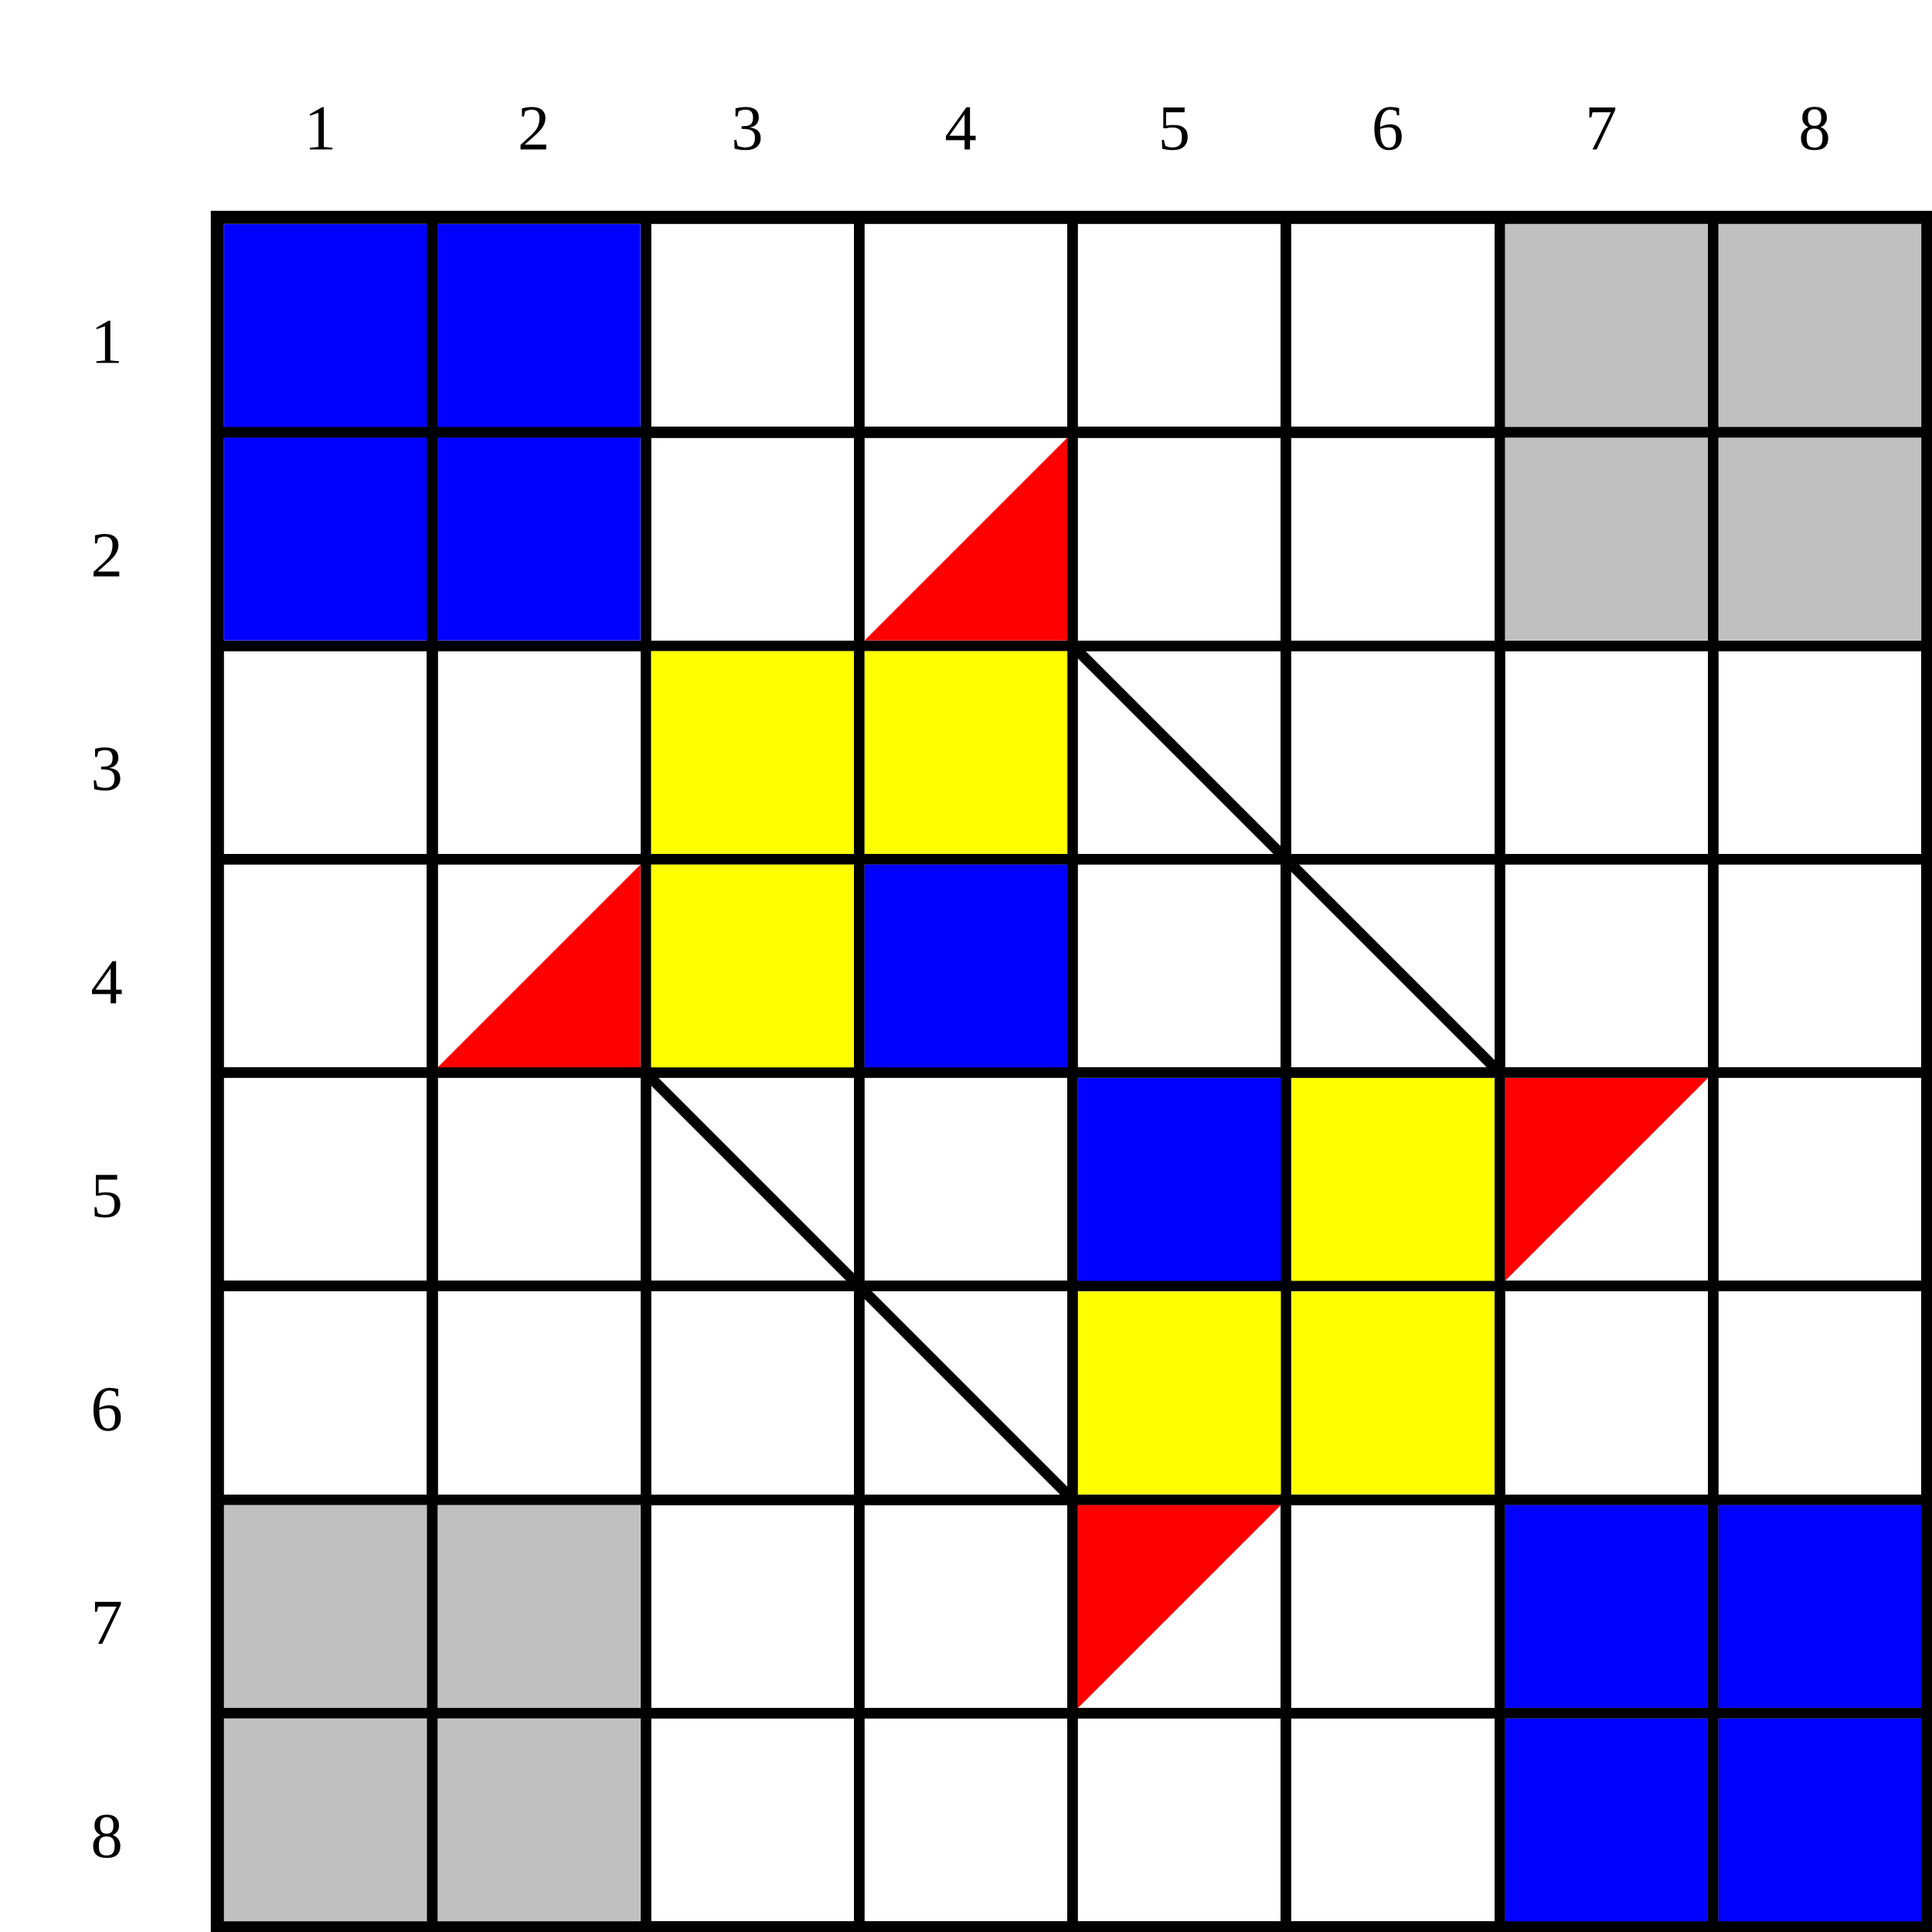
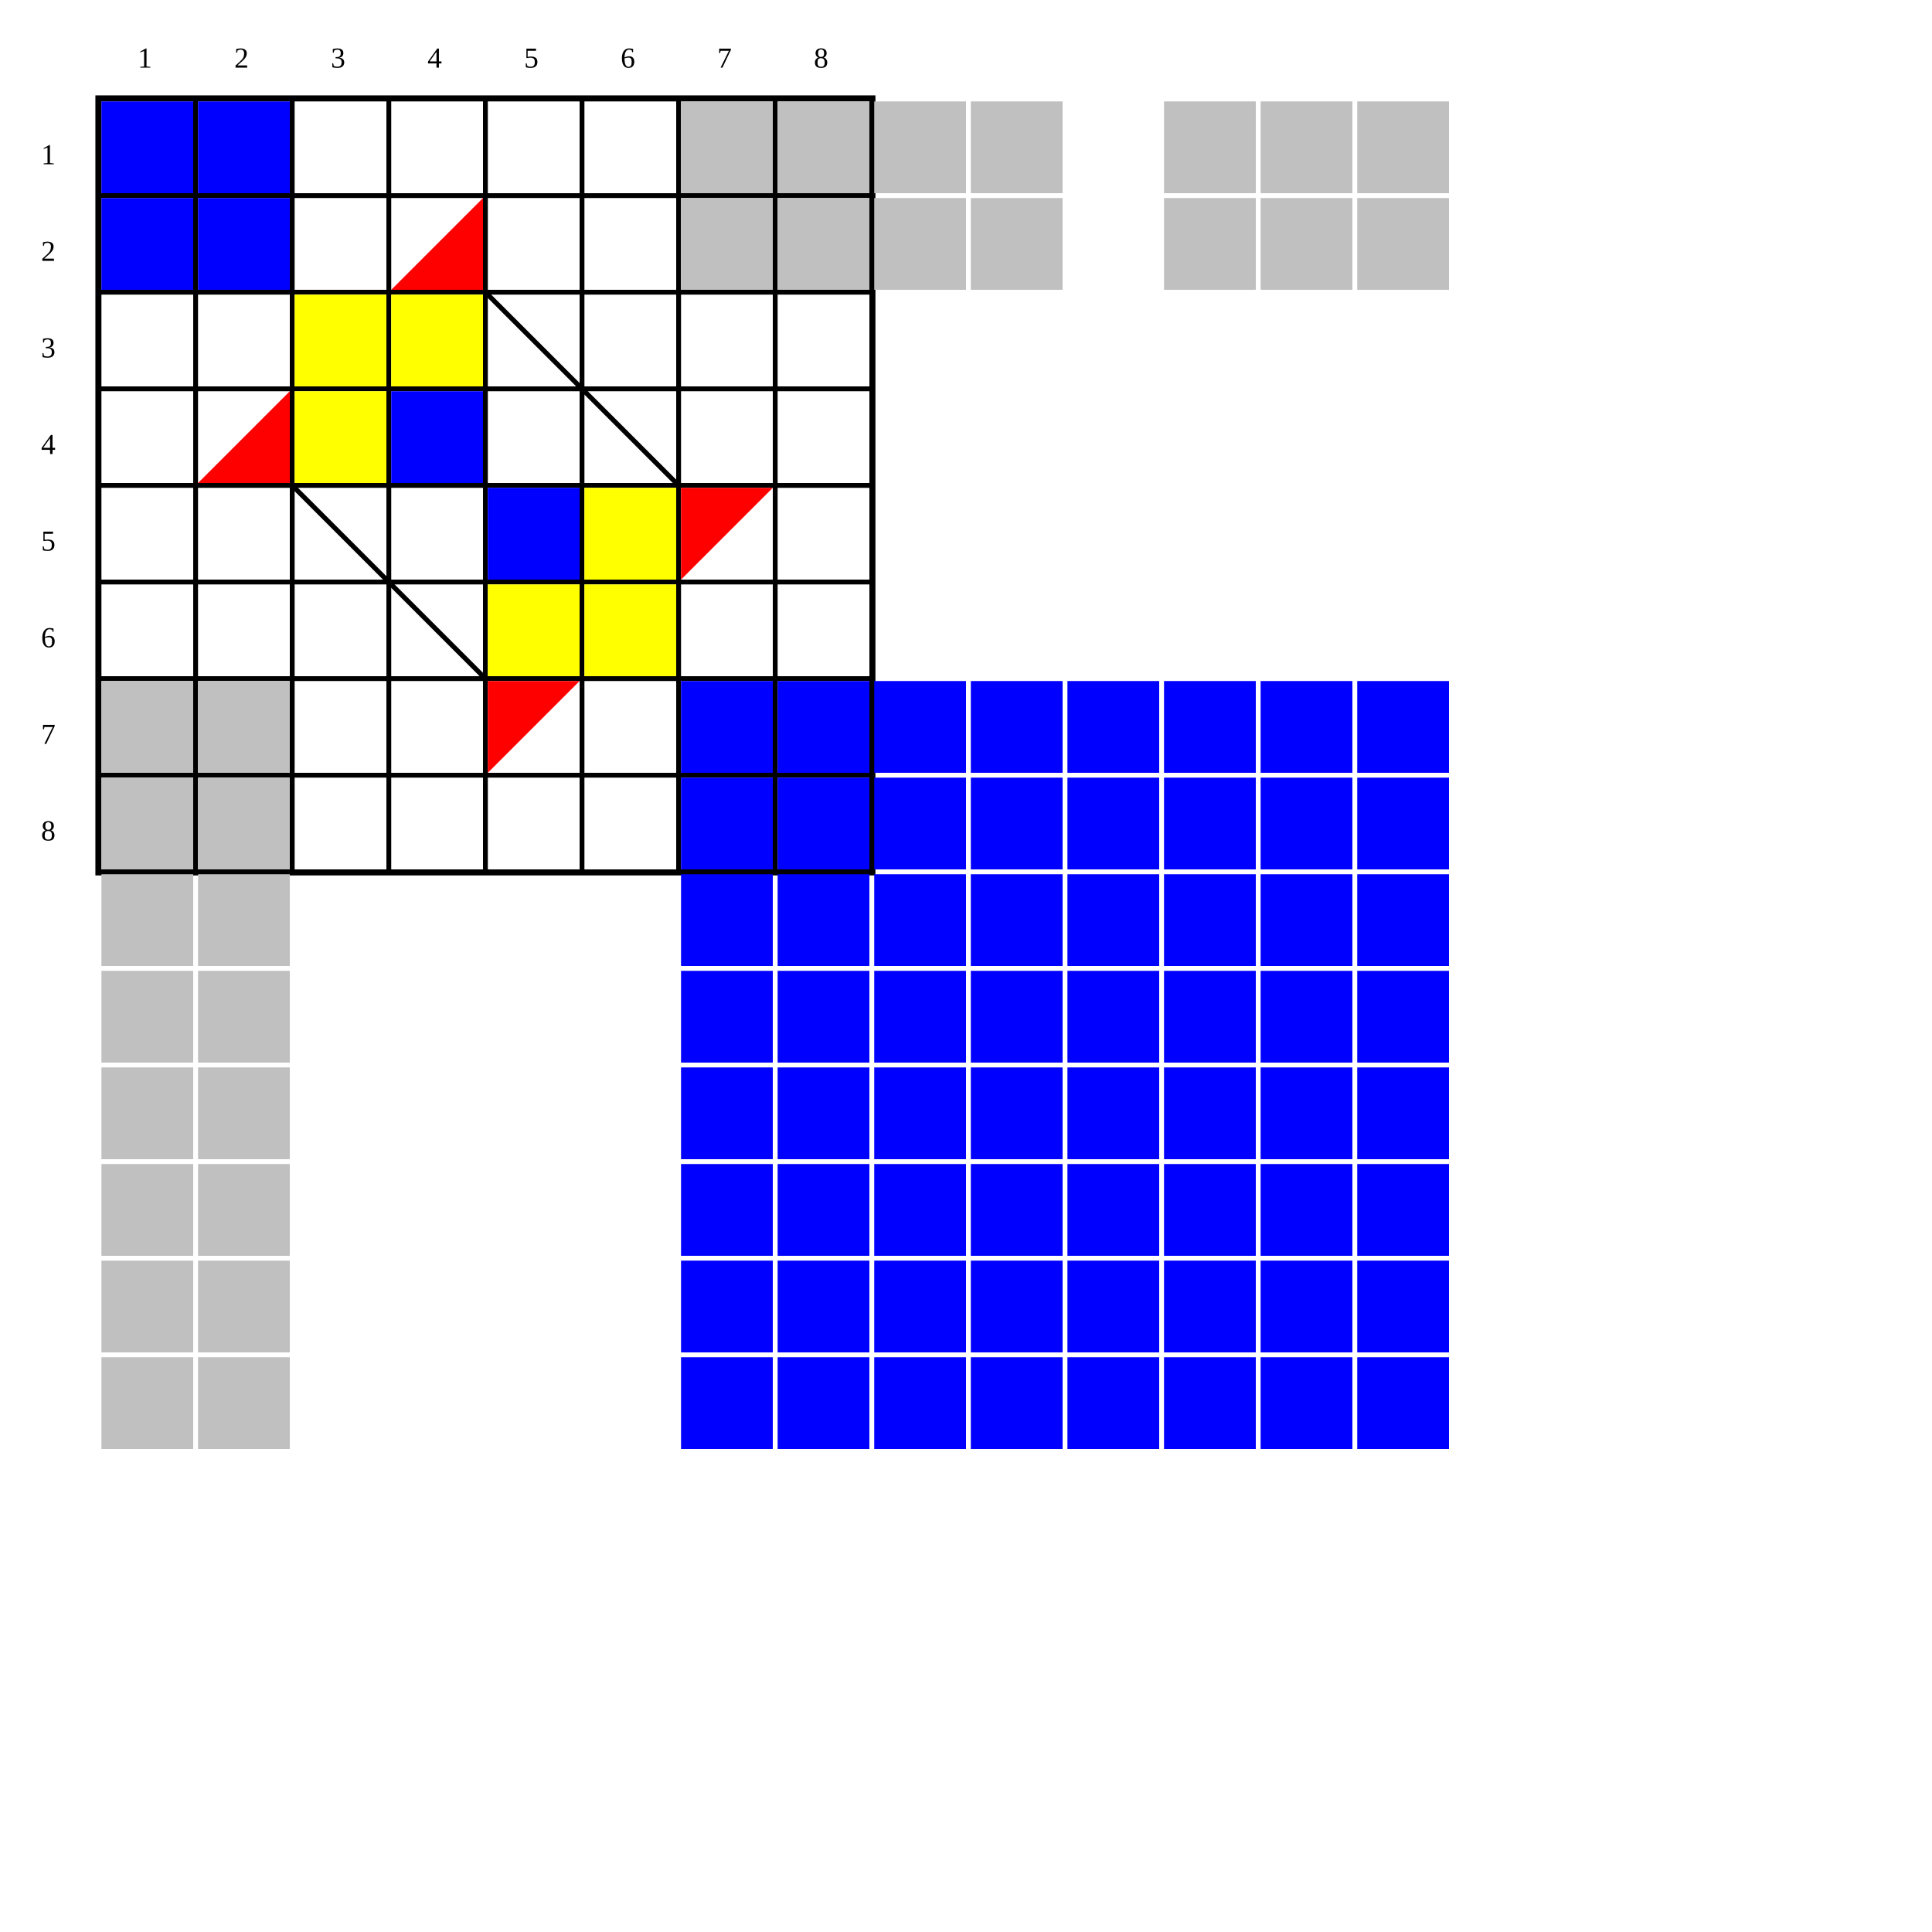
- <svg xmlns="http://www.w3.org/2000/svg" id="mosaics" width="362" height="362">
+ <svg xmlns="http://www.w3.org/2000/svg" id="mosaics" width="362" height="362" viewBox="0 0 800 800">
  <defs>
    <pattern id="pattern1" x="0" y="0" width="40" height="40" patternUnits="userSpaceOnUse">
      <line id="hline" x1="1" y1="1" x2="40" y2="1" style="stroke: rgb(0, 0, 0); stroke-width: 2px;" />
      <line id="vline" x1="1" y1="0" x2="1" y2="40" style="stroke: rgb(0, 0, 0); stroke-width: 2px;" />
    </pattern>
  </defs>
  <rect x="40" y="40" width="322" height="322" style="stroke: black; fill: url(#pattern1);" />
  <text id="n10" x="60" y="28" text-anchor="middle">1</text>
  <text id="n20" x="100" y="28" text-anchor="middle">2</text>
  <text id="n30" x="140" y="28" text-anchor="middle">3</text>
  <text id="n40" x="180" y="28" text-anchor="middle">4</text>
  <text id="n50" x="220" y="28" text-anchor="middle">5</text>
  <text id="n60" x="260" y="28" text-anchor="middle">6</text>
  <text id="n70" x="300" y="28" text-anchor="middle">7</text>
  <text id="n80" x="340" y="28" text-anchor="middle">8</text>
  <text id="n01" x="20" y="68" text-anchor="middle">1</text>
  <text id="n02" x="20" y="108" text-anchor="middle">2</text>
  <text id="n03" x="20" y="148" text-anchor="middle">3</text>
  <text id="n04" x="20" y="188" text-anchor="middle">4</text>
  <text id="n05" x="20" y="228" text-anchor="middle">5</text>
  <text id="n06" x="20" y="268" text-anchor="middle">6</text>
  <text id="n07" x="20" y="308" text-anchor="middle">7</text>
  <text id="n08" x="20" y="348" text-anchor="middle">8</text>
  <rect id="e33" x="122" y="122" width="38" height="38" style="fill: rgb(255, 255, 0);" />
  <rect id="e43" x="162" y="122" width="38" height="38" style="fill: rgb(255, 255, 0);" />
  <rect id="e34" x="122" y="162" width="38" height="38" style="fill: rgb(255, 255, 0);" />
  <rect id="e65" x="242" y="202" width="38" height="38" style="fill: rgb(255, 255, 0);" />
  <rect id="e56" x="202" y="242" width="38" height="38" style="fill: rgb(255, 255, 0);" />
  <rect id="e66" x="242" y="242" width="38" height="38" style="fill: rgb(255, 255, 0);" />
  <rect id="e44" x="162" y="162" width="38" height="38" style="fill: rgb(0, 0, 255);" />
  <rect id="e55" x="202" y="202" width="38" height="38" style="fill: rgb(0, 0, 255);" />
  <polygon id="e42" points="200,82 200,120 162,120" style="fill: rgb(255, 0, 0);" />
  <polygon id="e57" points="202,282 240,282 202,320" style="fill: rgb(255, 0, 0);" />
  <polygon id="e24" points="120,162 120,200 82,200" style="fill: rgb(255, 0, 0);" />
  <polygon id="e75" points="282,202 320,202 282,240" style="fill: rgb(255, 0, 0);" />
  <rect id="e11" x="42" y="42" width="38" height="38" style="fill: rgb(0, 0, 255);" />
  <rect id="e21" x="82" y="42" width="38" height="38" style="fill: rgb(0, 0, 255);" />
  <rect id="e12" x="42" y="82" width="38" height="38" style="fill: rgb(0, 0, 255);" />
  <rect id="e22" x="82" y="82" width="38" height="38" style="fill: rgb(0, 0, 255);" />
  <rect id="e77" x="282" y="282" width="38" height="38" style="fill: rgb(0, 0, 255);" />
  <rect id="e87" x="322" y="282" width="38" height="38" style="fill: rgb(0, 0, 255);" />
  <rect id="e97" x="362" y="282" width="38" height="38" style="fill: rgb(0, 0, 255);" />
  <rect id="e107" x="402" y="282" width="38" height="38" style="fill: rgb(0, 0, 255);" />
  <rect id="e117" x="442" y="282" width="38" height="38" style="fill: rgb(0, 0, 255);" />
  <rect id="e127" x="482" y="282" width="38" height="38" style="fill: rgb(0, 0, 255);" />
  <rect id="e137" x="522" y="282" width="38" height="38" style="fill: rgb(0, 0, 255);" />
  <rect id="e147" x="562" y="282" width="38" height="38" style="fill: rgb(0, 0, 255);" />
  <rect id="e78" x="282" y="322" width="38" height="38" style="fill: rgb(0, 0, 255);" />
  <rect id="e88" x="322" y="322" width="38" height="38" style="fill: rgb(0, 0, 255);" />
  <rect id="e98" x="362" y="322" width="38" height="38" style="fill: rgb(0, 0, 255);" />
  <rect id="e108" x="402" y="322" width="38" height="38" style="fill: rgb(0, 0, 255);" />
  <rect id="e118" x="442" y="322" width="38" height="38" style="fill: rgb(0, 0, 255);" />
  <rect id="e128" x="482" y="322" width="38" height="38" style="fill: rgb(0, 0, 255);" />
  <rect id="e138" x="522" y="322" width="38" height="38" style="fill: rgb(0, 0, 255);" />
  <rect id="e148" x="562" y="322" width="38" height="38" style="fill: rgb(0, 0, 255);" />
  <rect id="e79" x="282" y="362" width="38" height="38" style="fill: rgb(0, 0, 255);" />
  <rect id="e89" x="322" y="362" width="38" height="38" style="fill: rgb(0, 0, 255);" />
  <rect id="e99" x="362" y="362" width="38" height="38" style="fill: rgb(0, 0, 255);" />
  <rect id="e109" x="402" y="362" width="38" height="38" style="fill: rgb(0, 0, 255);" />
  <rect id="e119" x="442" y="362" width="38" height="38" style="fill: rgb(0, 0, 255);" />
  <rect id="e129" x="482" y="362" width="38" height="38" style="fill: rgb(0, 0, 255);" />
  <rect id="e139" x="522" y="362" width="38" height="38" style="fill: rgb(0, 0, 255);" />
  <rect id="e149" x="562" y="362" width="38" height="38" style="fill: rgb(0, 0, 255);" />
  <rect id="e710" x="282" y="402" width="38" height="38" style="fill: rgb(0, 0, 255);" />
  <rect id="e810" x="322" y="402" width="38" height="38" style="fill: rgb(0, 0, 255);" />
  <rect id="e910" x="362" y="402" width="38" height="38" style="fill: rgb(0, 0, 255);" />
  <rect id="e1010" x="402" y="402" width="38" height="38" style="fill: rgb(0, 0, 255);" />
  <rect id="e1110" x="442" y="402" width="38" height="38" style="fill: rgb(0, 0, 255);" />
  <rect id="e1210" x="482" y="402" width="38" height="38" style="fill: rgb(0, 0, 255);" />
  <rect id="e1310" x="522" y="402" width="38" height="38" style="fill: rgb(0, 0, 255);" />
  <rect id="e1410" x="562" y="402" width="38" height="38" style="fill: rgb(0, 0, 255);" />
  <rect id="e711" x="282" y="442" width="38" height="38" style="fill: rgb(0, 0, 255);" />
  <rect id="e811" x="322" y="442" width="38" height="38" style="fill: rgb(0, 0, 255);" />
  <rect id="e911" x="362" y="442" width="38" height="38" style="fill: rgb(0, 0, 255);" />
  <rect id="e1011" x="402" y="442" width="38" height="38" style="fill: rgb(0, 0, 255);" />
  <rect id="e1111" x="442" y="442" width="38" height="38" style="fill: rgb(0, 0, 255);" />
  <rect id="e1211" x="482" y="442" width="38" height="38" style="fill: rgb(0, 0, 255);" />
  <rect id="e1311" x="522" y="442" width="38" height="38" style="fill: rgb(0, 0, 255);" />
  <rect id="e1411" x="562" y="442" width="38" height="38" style="fill: rgb(0, 0, 255);" />
  <rect id="e712" x="282" y="482" width="38" height="38" style="fill: rgb(0, 0, 255);" />
  <rect id="e812" x="322" y="482" width="38" height="38" style="fill: rgb(0, 0, 255);" />
  <rect id="e912" x="362" y="482" width="38" height="38" style="fill: rgb(0, 0, 255);" />
  <rect id="e1012" x="402" y="482" width="38" height="38" style="fill: rgb(0, 0, 255);" />
  <rect id="e1112" x="442" y="482" width="38" height="38" style="fill: rgb(0, 0, 255);" />
  <rect id="e1212" x="482" y="482" width="38" height="38" style="fill: rgb(0, 0, 255);" />
  <rect id="e1312" x="522" y="482" width="38" height="38" style="fill: rgb(0, 0, 255);" />
  <rect id="e1412" x="562" y="482" width="38" height="38" style="fill: rgb(0, 0, 255);" />
  <rect id="e713" x="282" y="522" width="38" height="38" style="fill: rgb(0, 0, 255);" />
  <rect id="e813" x="322" y="522" width="38" height="38" style="fill: rgb(0, 0, 255);" />
  <rect id="e913" x="362" y="522" width="38" height="38" style="fill: rgb(0, 0, 255);" />
  <rect id="e1013" x="402" y="522" width="38" height="38" style="fill: rgb(0, 0, 255);" />
  <rect id="e1113" x="442" y="522" width="38" height="38" style="fill: rgb(0, 0, 255);" />
  <rect id="e1213" x="482" y="522" width="38" height="38" style="fill: rgb(0, 0, 255);" />
  <rect id="e1313" x="522" y="522" width="38" height="38" style="fill: rgb(0, 0, 255);" />
  <rect id="e1413" x="562" y="522" width="38" height="38" style="fill: rgb(0, 0, 255);" />
  <rect id="e714" x="282" y="562" width="38" height="38" style="fill: rgb(0, 0, 255);" />
  <rect id="e814" x="322" y="562" width="38" height="38" style="fill: rgb(0, 0, 255);" />
  <rect id="e914" x="362" y="562" width="38" height="38" style="fill: rgb(0, 0, 255);" />
  <rect id="e1014" x="402" y="562" width="38" height="38" style="fill: rgb(0, 0, 255);" />
  <rect id="e1114" x="442" y="562" width="38" height="38" style="fill: rgb(0, 0, 255);" />
  <rect id="e1214" x="482" y="562" width="38" height="38" style="fill: rgb(0, 0, 255);" />
  <rect id="e1314" x="522" y="562" width="38" height="38" style="fill: rgb(0, 0, 255);" />
  <rect id="e1414" x="562" y="562" width="38" height="38" style="fill: rgb(0, 0, 255);" />
  <rect id="e71" x="282" y="42" width="38" height="38" style="fill: rgb(192, 192, 192);" />
  <rect id="e81" x="322" y="42" width="38" height="38" style="fill: rgb(192, 192, 192);" />
  <rect id="e91" x="362" y="42" width="38" height="38" style="fill: rgb(192, 192, 192);" />
  <rect id="e101" x="402" y="42" width="38" height="38" style="fill: rgb(192, 192, 192);" />
  <rect id="e121" x="482" y="42" width="38" height="38" style="fill: rgb(192, 192, 192);" />
  <rect id="e131" x="522" y="42" width="38" height="38" style="fill: rgb(192, 192, 192);" />
  <rect id="e141" x="562" y="42" width="38" height="38" style="fill: rgb(192, 192, 192);" />
  <rect id="e72" x="282" y="82" width="38" height="38" style="fill: rgb(192, 192, 192);" />
  <rect id="e82" x="322" y="82" width="38" height="38" style="fill: rgb(192, 192, 192);" />
  <rect id="e92" x="362" y="82" width="38" height="38" style="fill: rgb(192, 192, 192);" />
  <rect id="e102" x="402" y="82" width="38" height="38" style="fill: rgb(192, 192, 192);" />
  <rect id="e122" x="482" y="82" width="38" height="38" style="fill: rgb(192, 192, 192);" />
  <rect id="e132" x="522" y="82" width="38" height="38" style="fill: rgb(192, 192, 192);" />
  <rect id="e142" x="562" y="82" width="38" height="38" style="fill: rgb(192, 192, 192);" />
  <rect id="e17" x="42" y="282" width="38" height="38" style="fill: rgb(192, 192, 192);" />
  <rect id="e27" x="82" y="282" width="38" height="38" style="fill: rgb(192, 192, 192);" />
  <rect id="e18" x="42" y="322" width="38" height="38" style="fill: rgb(192, 192, 192);" />
  <rect id="e28" x="82" y="322" width="38" height="38" style="fill: rgb(192, 192, 192);" />
  <rect id="e19" x="42" y="362" width="38" height="38" style="fill: rgb(192, 192, 192);" />
  <rect id="e29" x="82" y="362" width="38" height="38" style="fill: rgb(192, 192, 192);" />
  <rect id="e110" x="42" y="402" width="38" height="38" style="fill: rgb(192, 192, 192);" />
  <rect id="e210" x="82" y="402" width="38" height="38" style="fill: rgb(192, 192, 192);" />
  <rect id="e111" x="42" y="442" width="38" height="38" style="fill: rgb(192, 192, 192);" />
  <rect id="e211" x="82" y="442" width="38" height="38" style="fill: rgb(192, 192, 192);" />
  <rect id="e112" x="42" y="482" width="38" height="38" style="fill: rgb(192, 192, 192);" />
  <rect id="e212" x="82" y="482" width="38" height="38" style="fill: rgb(192, 192, 192);" />
  <rect id="e113" x="42" y="522" width="38" height="38" style="fill: rgb(192, 192, 192);" />
  <rect id="e213" x="82" y="522" width="38" height="38" style="fill: rgb(192, 192, 192);" />
  <rect id="e114" x="42" y="562" width="38" height="38" style="fill: rgb(192, 192, 192);" />
  <rect id="e214" x="82" y="562" width="38" height="38" style="fill: rgb(192, 192, 192);" />
  <line id="e35" x1="122" y1="202" x2="160" y2="240" style="stroke: rgb(0, 0, 0); stroke-width: 2px;" />
  <line id="e46" x1="162" y1="242" x2="200" y2="280" style="stroke: rgb(0, 0, 0); stroke-width: 2px;" />
  <line id="e53" x1="202" y1="122" x2="240" y2="160" style="stroke: rgb(0, 0, 0); stroke-width: 2px;" />
  <line id="e64" x1="242" y1="162" x2="280" y2="200" style="stroke: rgb(0, 0, 0); stroke-width: 2px;" />
</svg>
